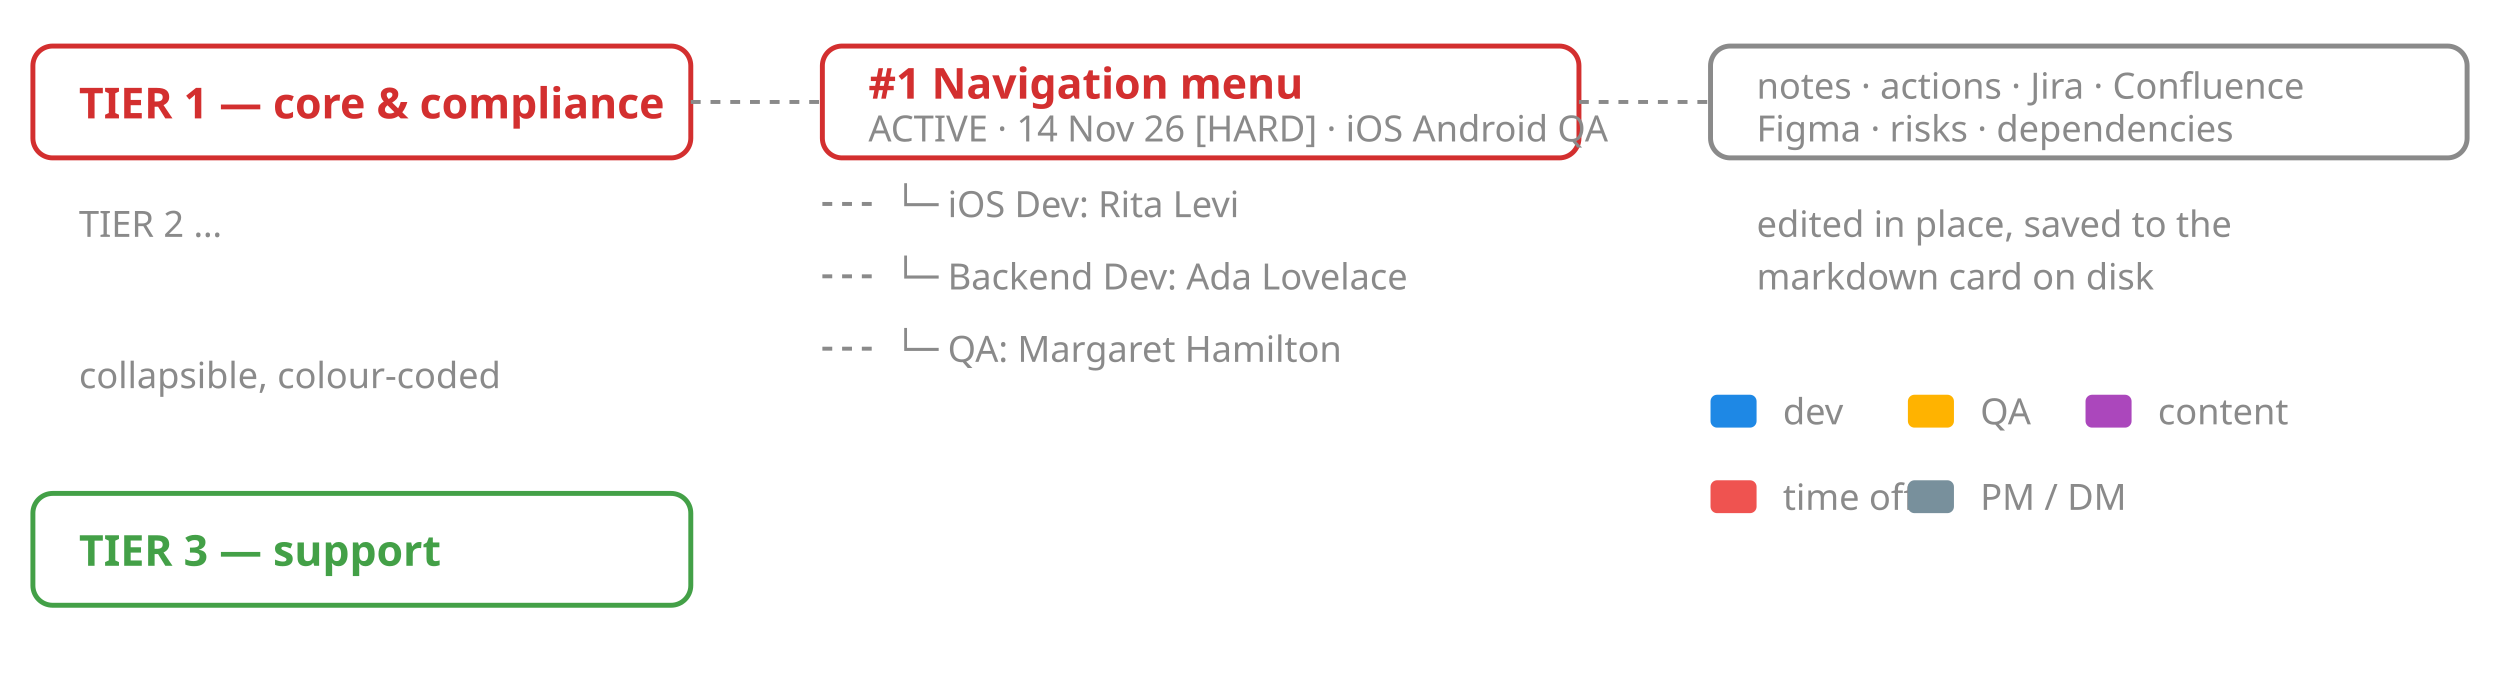
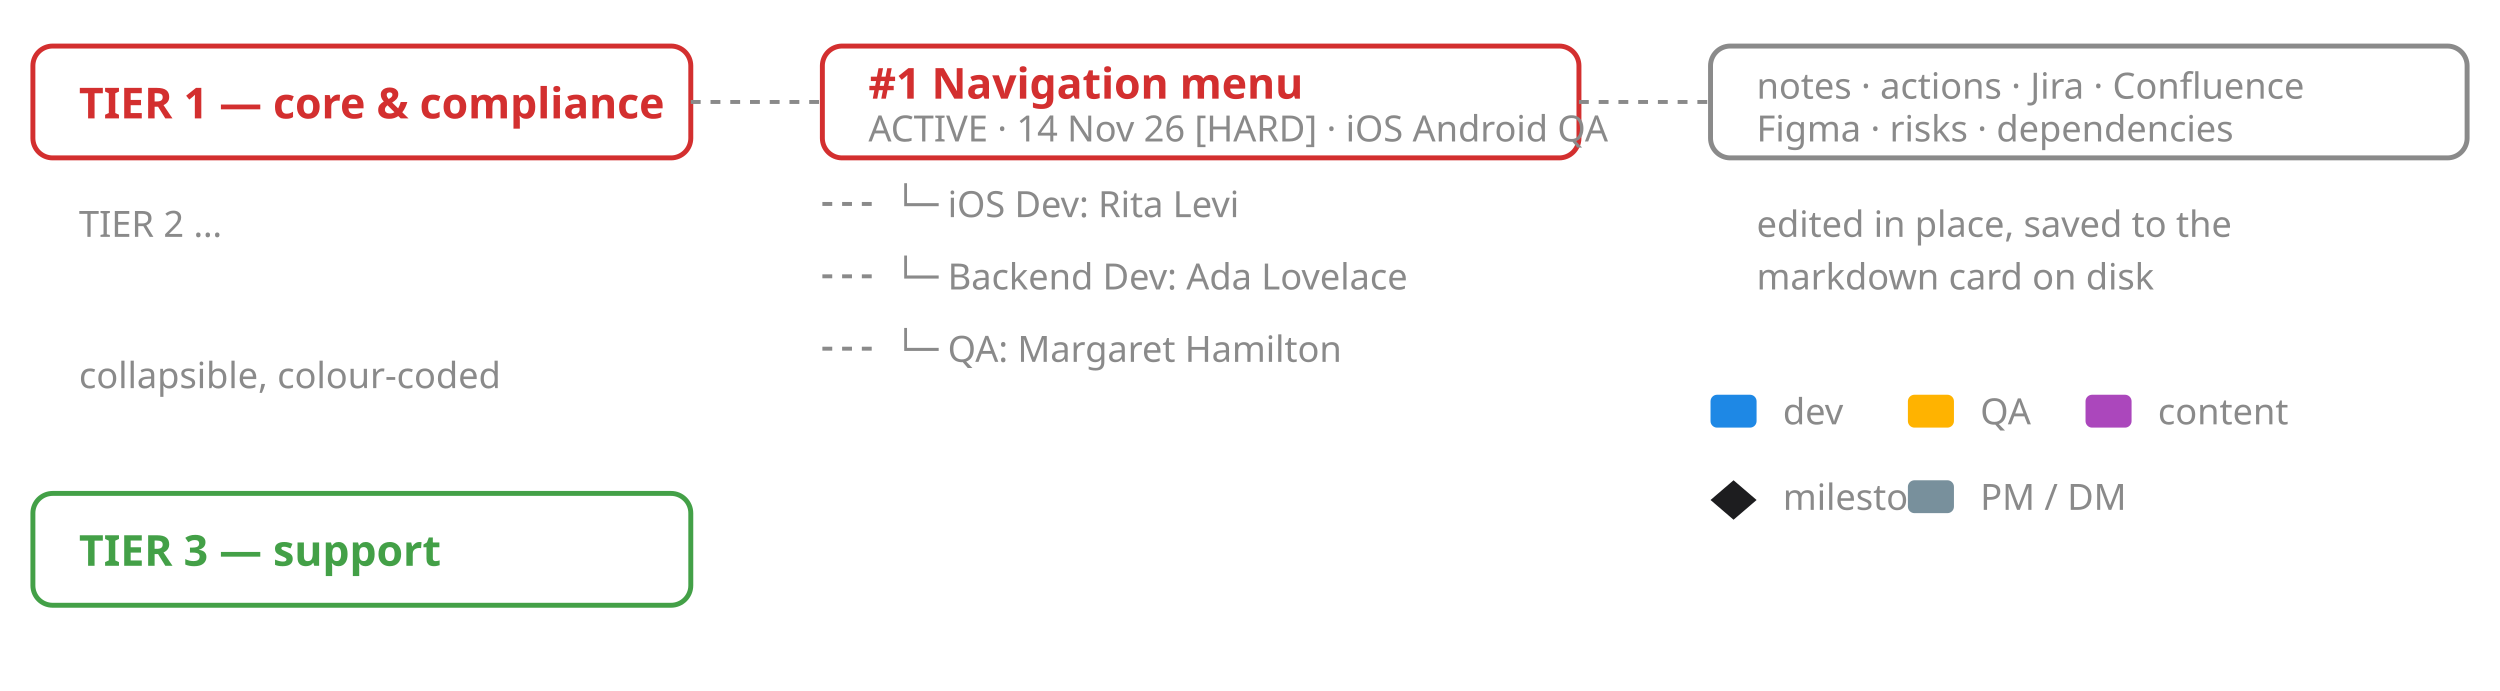
<svg xmlns="http://www.w3.org/2000/svg" viewBox="0 0 760 210" width="760" height="210" role="img" aria-label="Hierarchy: tier, then project, then people and sub-tasks">
  <style>
    .t { font: 600 13px system-ui, sans-serif; }
    .s { font: 11px system-ui, sans-serif; fill: #8a8a8a; }
    .b { fill: none; stroke-width: 1.5; rx: 6; }
    .l { stroke: #8a8a8a; stroke-width: 1.2; stroke-dasharray: 3 3; fill: none; }
  </style>
  <rect class="b" x="10" y="14" width="200" height="34" stroke="#d32f2f" />
  <text class="t" x="24" y="36" fill="#d32f2f">TIER 1 — core &amp; compliance</text>
  <rect class="b" x="10" y="150" width="200" height="34" stroke="#43a047" />
  <text class="t" x="24" y="172" fill="#43a047">TIER 3 — support</text>
  <text class="s" x="24" y="72">TIER 2 …</text>
  <text class="s" x="24" y="118">collapsible, colour-coded</text>
  <path class="l" d="M210 31 H250" />
  <rect class="b" x="250" y="14" width="230" height="34" stroke="#d32f2f" />
  <text class="t" x="264" y="30" fill="#d32f2f">#1 Navigation menu</text>
  <text class="s" x="264" y="43">ACTIVE · 14 Nov 26 [HARD] · iOS Android QA</text>
  <path class="l" d="M250 62 H265" />
  <text class="s" x="272" y="66">└─ iOS Dev: Rita Levi</text>
  <path class="l" d="M250 84 H265" />
  <text class="s" x="272" y="88">└─ Backend Dev: Ada Lovelace</text>
  <path class="l" d="M250 106 H265" />
  <text class="s" x="272" y="110">└─ QA: Margaret Hamilton</text>
  <rect class="b" x="520" y="14" width="230" height="34" stroke="#8a8a8a" />
  <text class="s" x="534" y="30">notes · actions · Jira · Confluence</text>
  <text class="s" x="534" y="43">Figma · risks · dependencies</text>
  <path class="l" d="M480 31 H520" />
  <text class="s" x="534" y="72">edited in place, saved to the</text>
  <text class="s" x="534" y="88">markdown card on disk</text>
  <rect x="520" y="120" width="14" height="10" fill="#1e88e5" rx="2" />
  <text class="s" x="542" y="129">dev</text>
  <rect x="580" y="120" width="14" height="10" fill="#ffb300" rx="2" />
  <text class="s" x="602" y="129">QA</text>
  <rect x="634" y="120" width="14" height="10" fill="#ab47bc" rx="2" />
  <text class="s" x="656" y="129">content</text>
-   <rect x="520" y="146" width="14" height="10" fill="#ef5350" rx="2" />
-   <text class="s" x="542" y="155">time off</text>
+   <path d="M527 146 L534 152 L527 158 L520 152 Z" fill="#1d1d1f" />
+   <text class="s" x="542" y="155">milestone</text>
  <rect x="580" y="146" width="14" height="10" fill="#78909c" rx="2" />
  <text class="s" x="602" y="155">PM / DM</text>
</svg>
